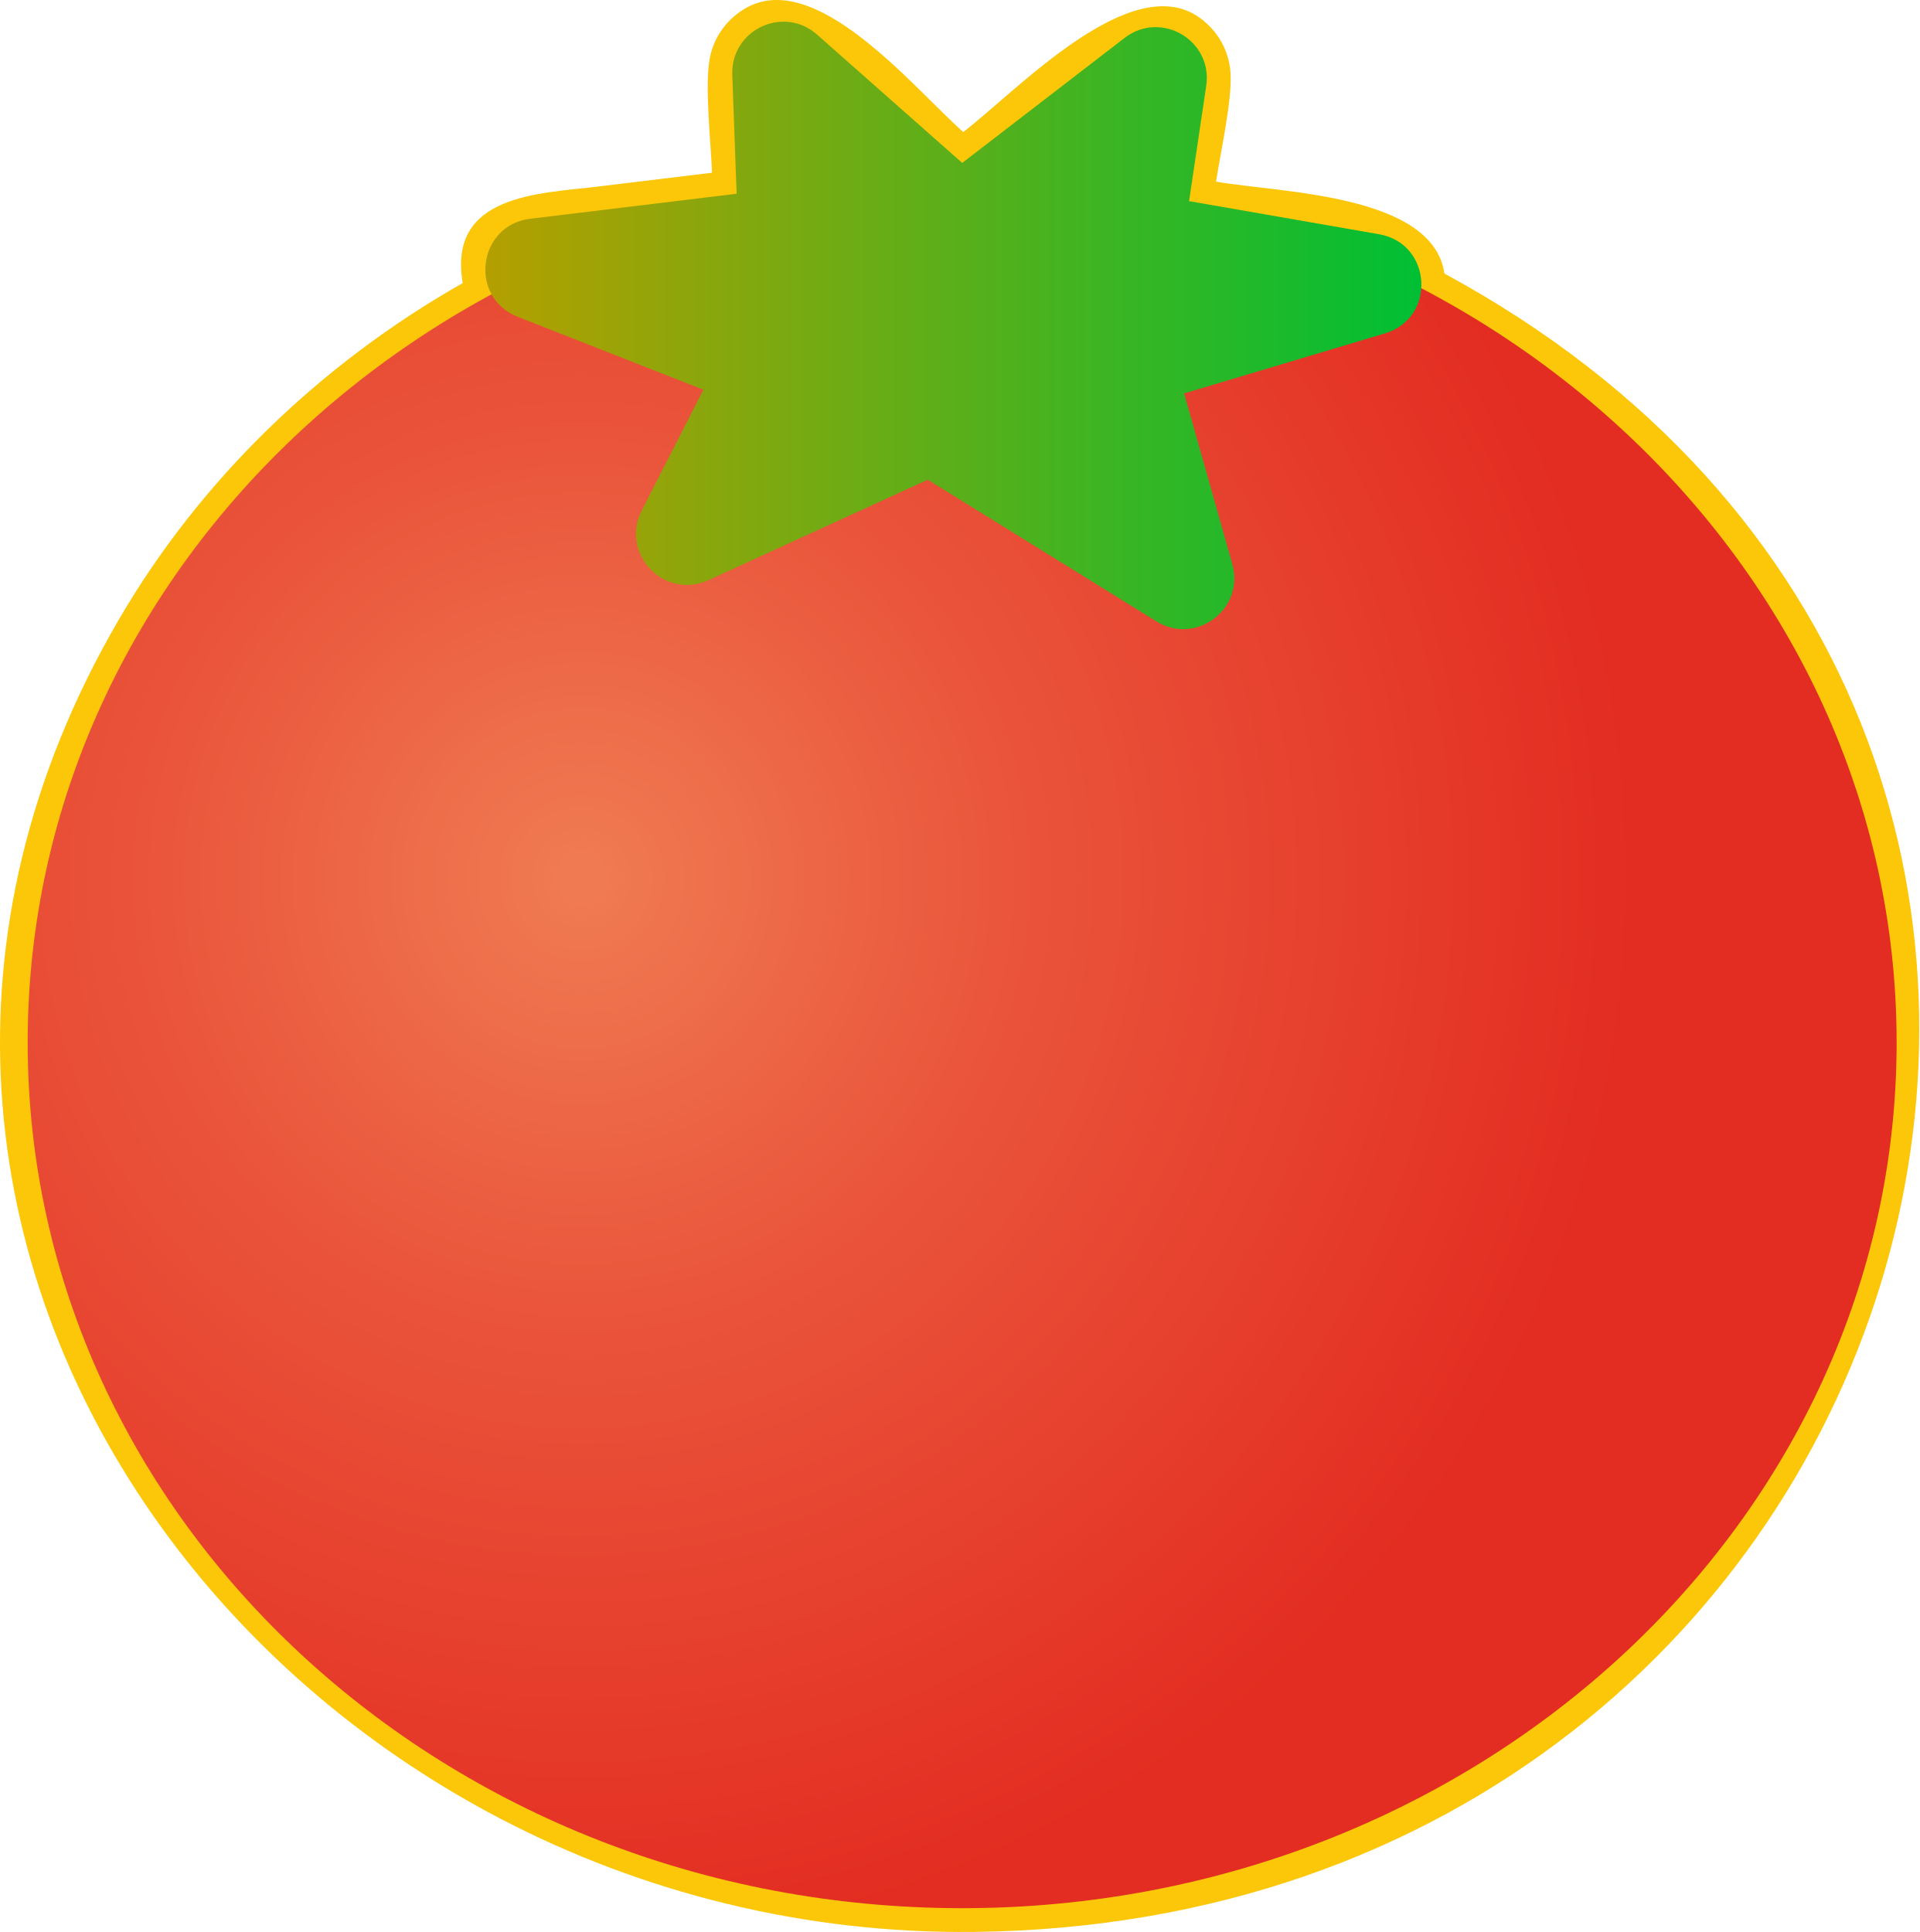
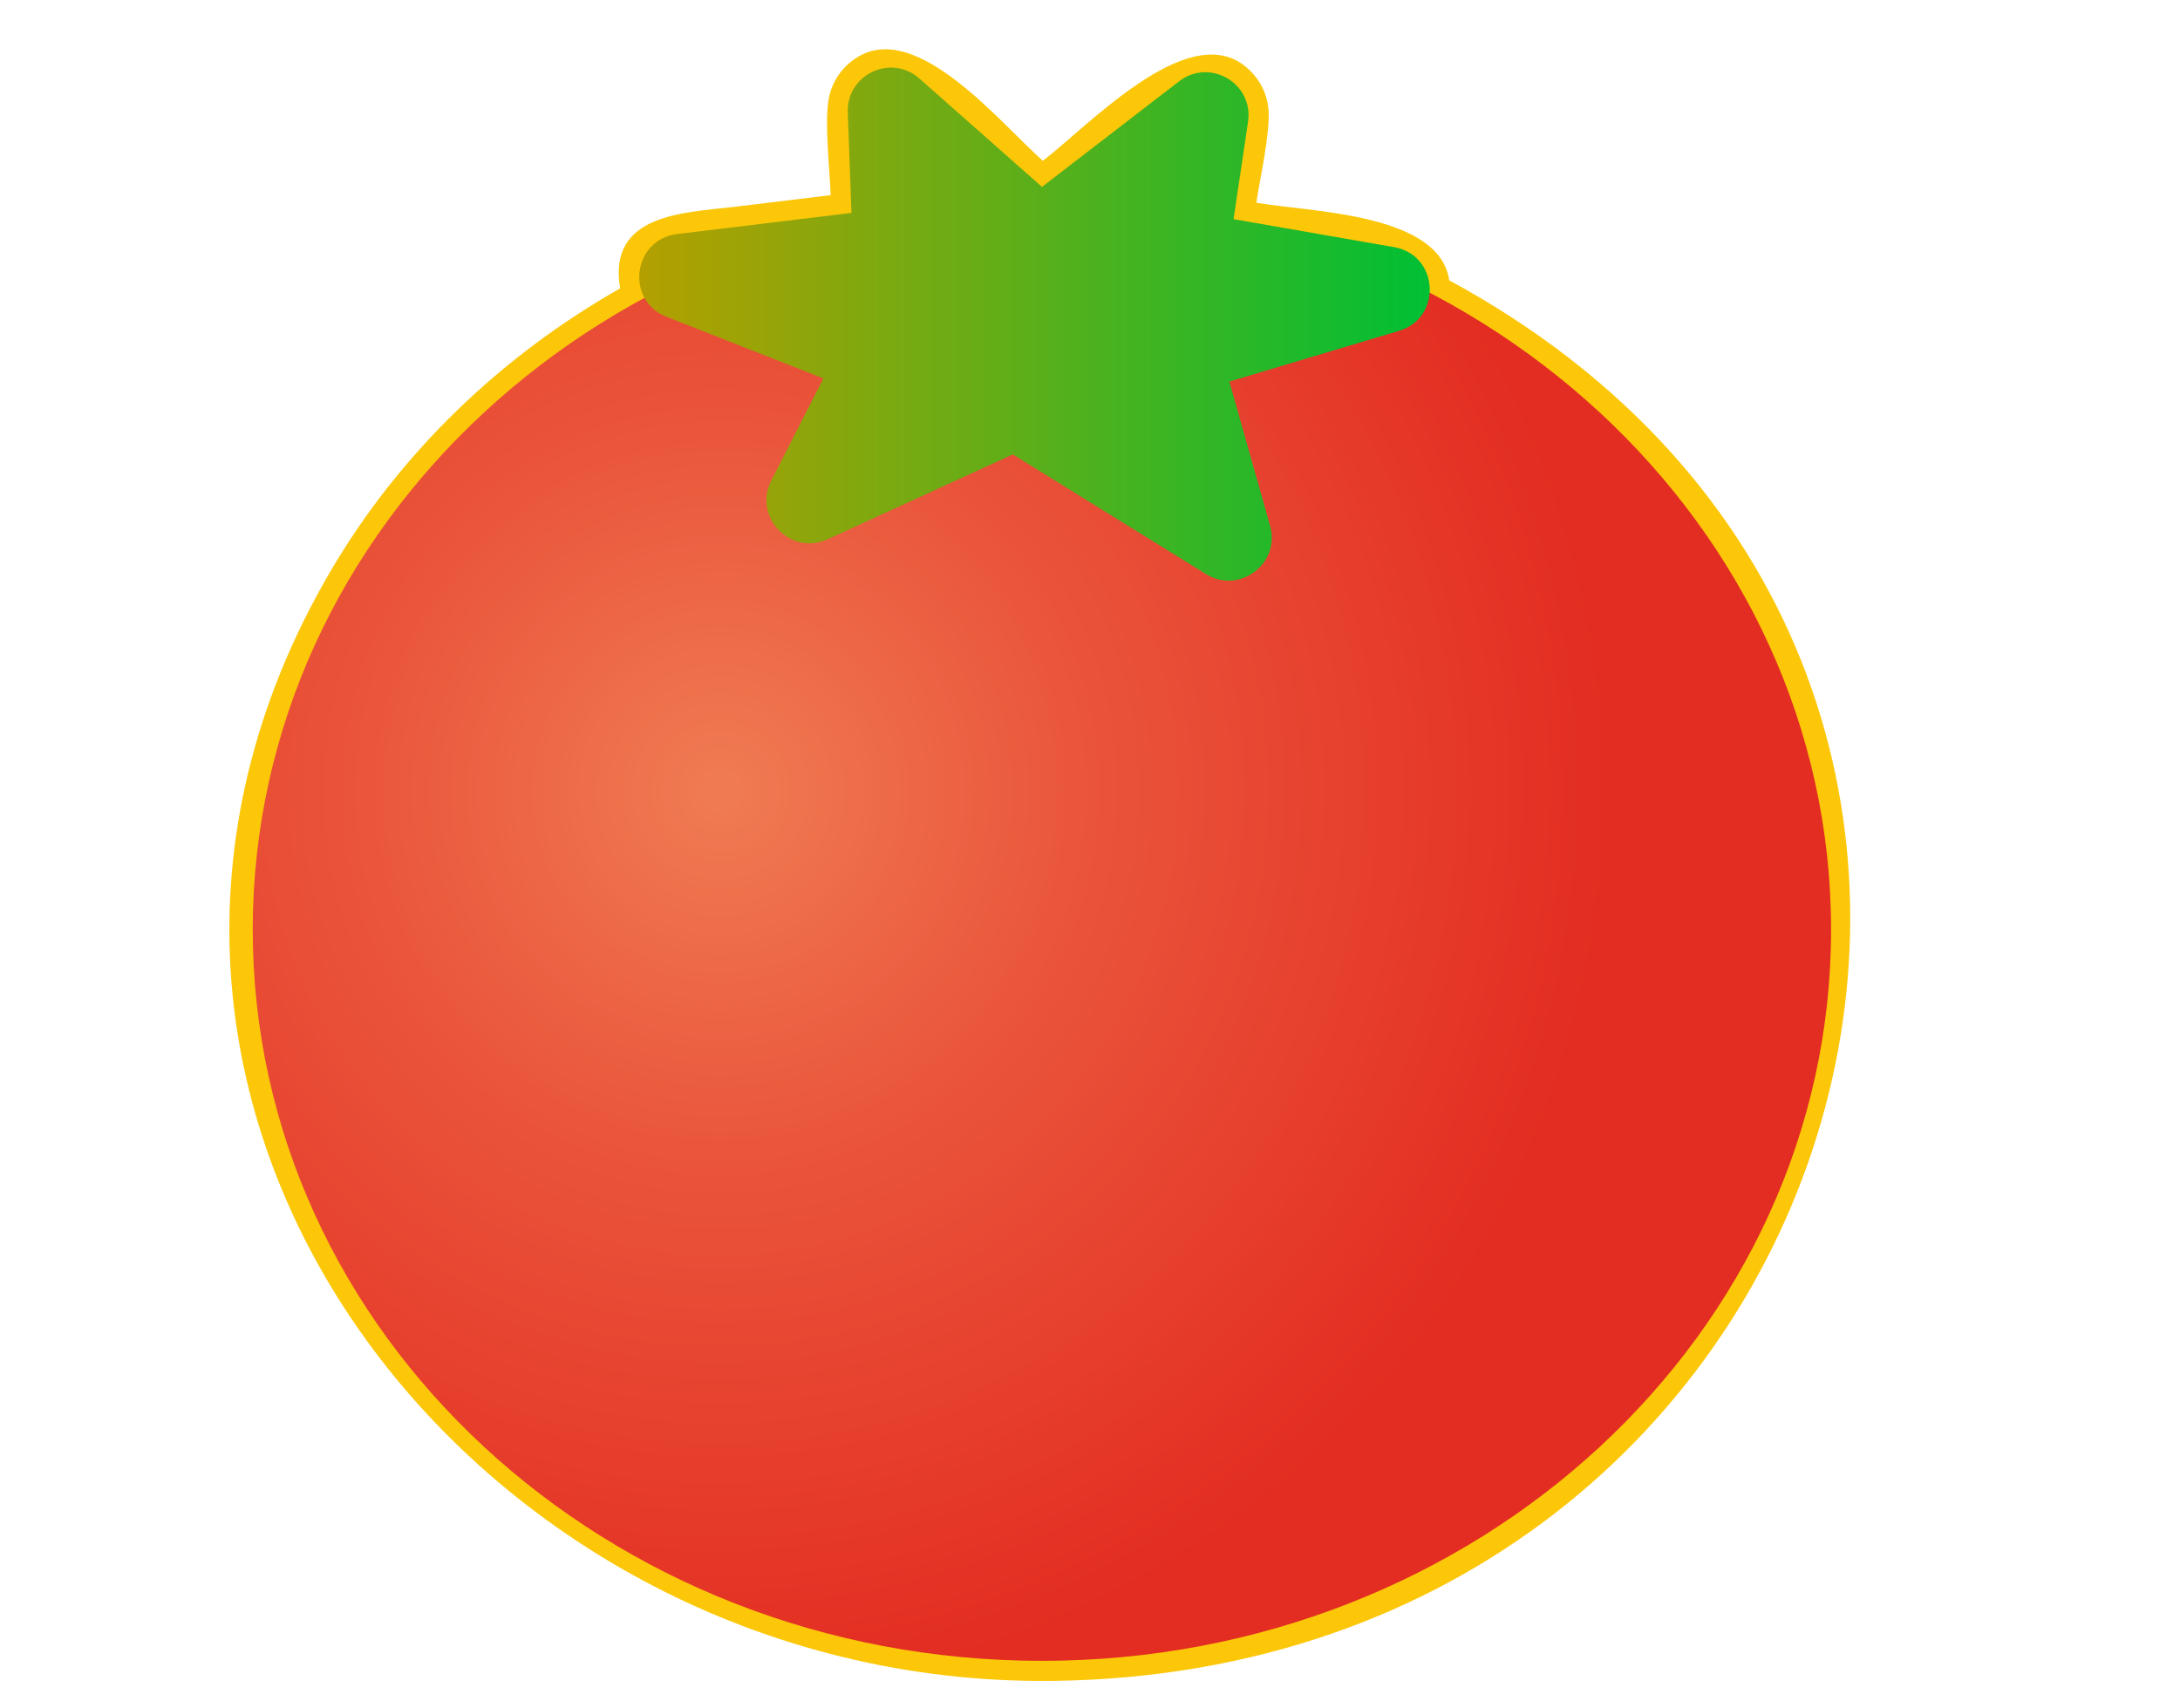
- <svg xmlns="http://www.w3.org/2000/svg" width="100%" height="100%" viewBox="0 0 161.119 162.218">
+ <svg xmlns="http://www.w3.org/2000/svg" width="100%" height="100%" viewBox="-22.8 -4.9 216.7 169.8">
  <defs>
    <radialGradient id="veg8-radial-gradient-1" cx="0" cy="0" r="88.289" gradientTransform="matrix(0.998 0.065 -0.066 1.012 48.823 73.745)" gradientUnits="userSpaceOnUse">
      <stop offset="0" stop-color="#f07c53" />
      <stop offset="0.404" stop-color="#ea553b" data-vc-midpoint="0.4041" />
      <stop offset="1" stop-color="#e32d22" />
    </radialGradient>
    <linearGradient id="veg8-linear-gradient-1" x1="40.743" y1="27.324" x2="119.323" y2="27.324" gradientUnits="userSpaceOnUse">
      <stop offset="0" stop-color="#b49f00" />
      <stop offset="1" stop-color="#00bf34" />
    </linearGradient>
  </defs>
  <g id="veg8-Asset_100" data-name="Asset 100">
    <g>
      <path d="M80.865 11.087 C85.386 7.607 94.985 -2.672 100.735 1.508 C102.219 2.587 103.162 4.224 103.296 6.06 C103.464 8.377 102.449 12.81 102.086 15.252 C107.481 16.193 120.288 16.274 121.256 22.968 C191.876 61.225 162.42 161.264 81.81 162.212 C24.342 162.887 -20.836 104.82 9.991 51.994 C16.882 40.185 26.977 30.508 38.844 23.767 L38.844 23.767 C37.565 16.305 45.265 16.261 50.216 15.661 L59.772 14.502 C59.68 11.956 59.144 7.268 59.578 4.917 C59.898 3.182 60.94 1.703 62.438 0.779 C68.385 -2.889 76.671 7.379 80.865 11.087 Z" fill="#fcc709" />
      <g>
        <ellipse cx="80.77" cy="87.526" rx="78.447" ry="72.692" fill="url(#veg8-radial-gradient-1)" />
        <path d="M61.475 6.267 L61.837 16.267 L44.512 18.367 C40.098 18.902 39.323 24.978 43.462 26.603 L59.043 32.723 L53.868 42.874 C52.024 46.49 55.776 50.402 59.466 48.712 L77.879 40.278 L97.075 52.171 C100.396 54.228 104.512 51.128 103.451 47.368 L99.406 33.033 L116.268 27.99 C120.598 26.695 120.229 20.445 115.776 19.669 L99.82 16.888 L101.261 7.203 C101.827 3.392 97.466 0.83 94.413 3.18 L80.777 13.679 L68.59 2.904 C65.771 0.411 61.338 2.506 61.475 6.267 Z" fill="url(#veg8-linear-gradient-1)" />
      </g>
    </g>
  </g>
</svg>
